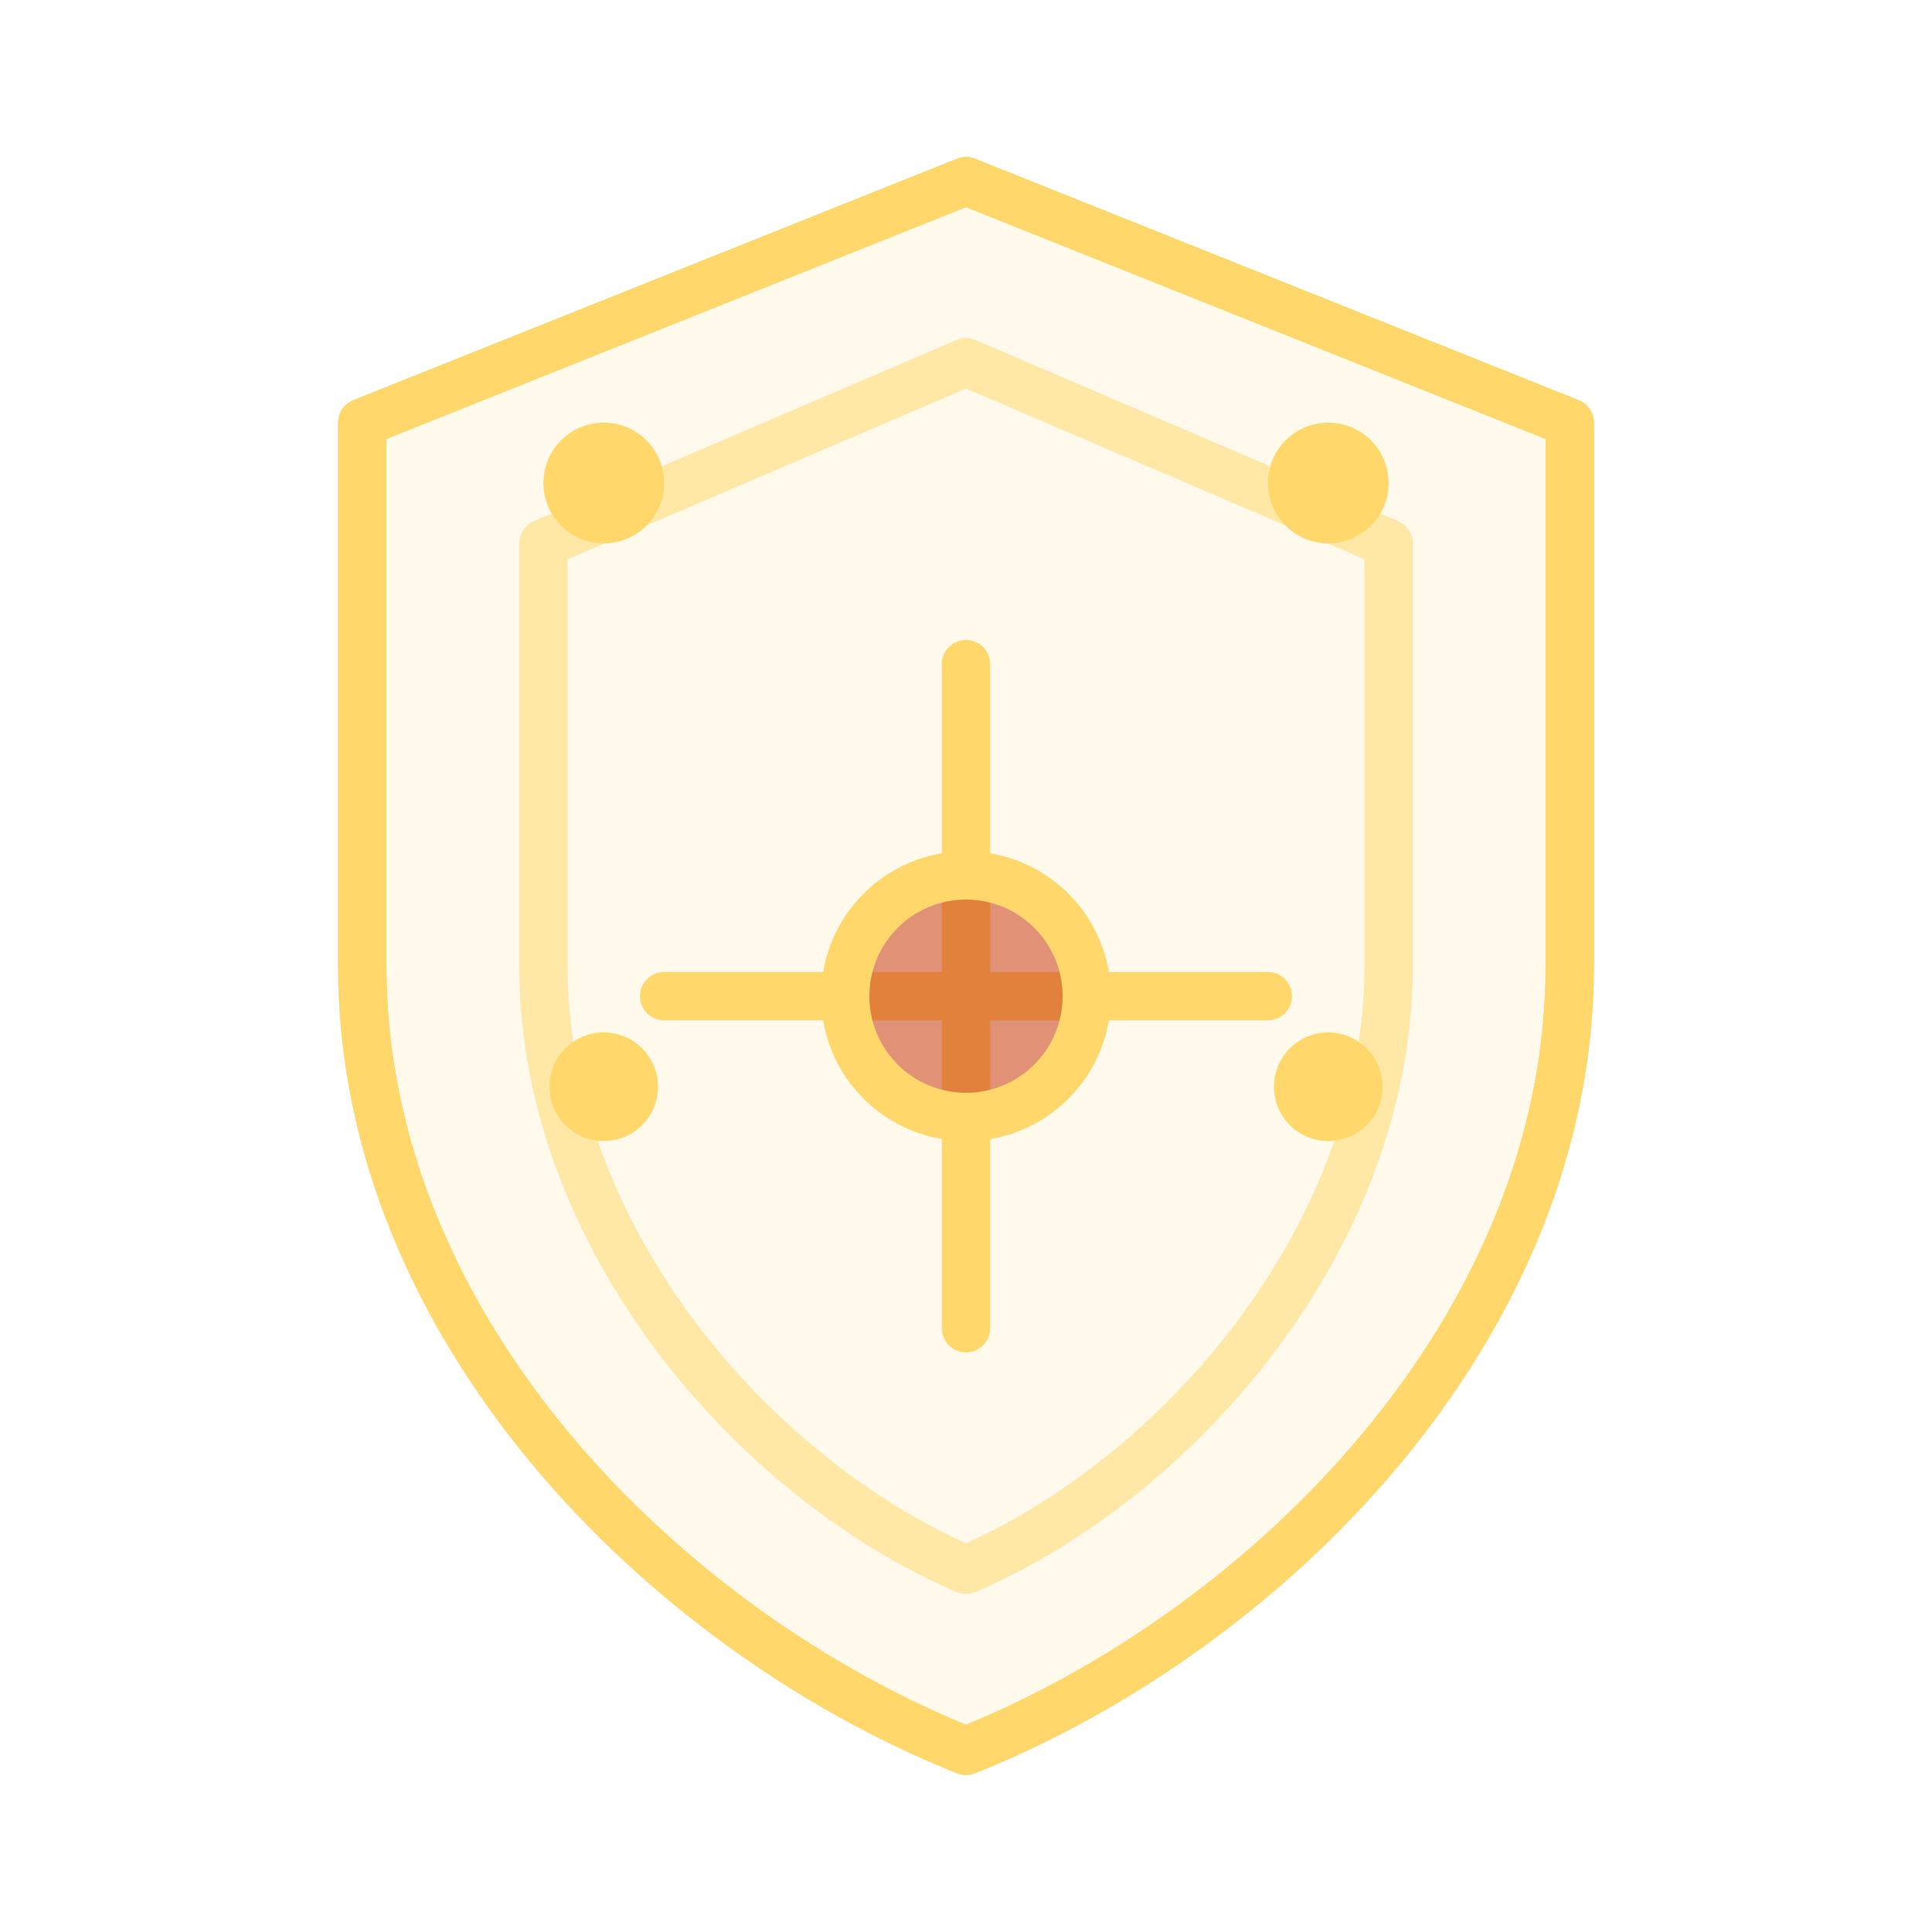
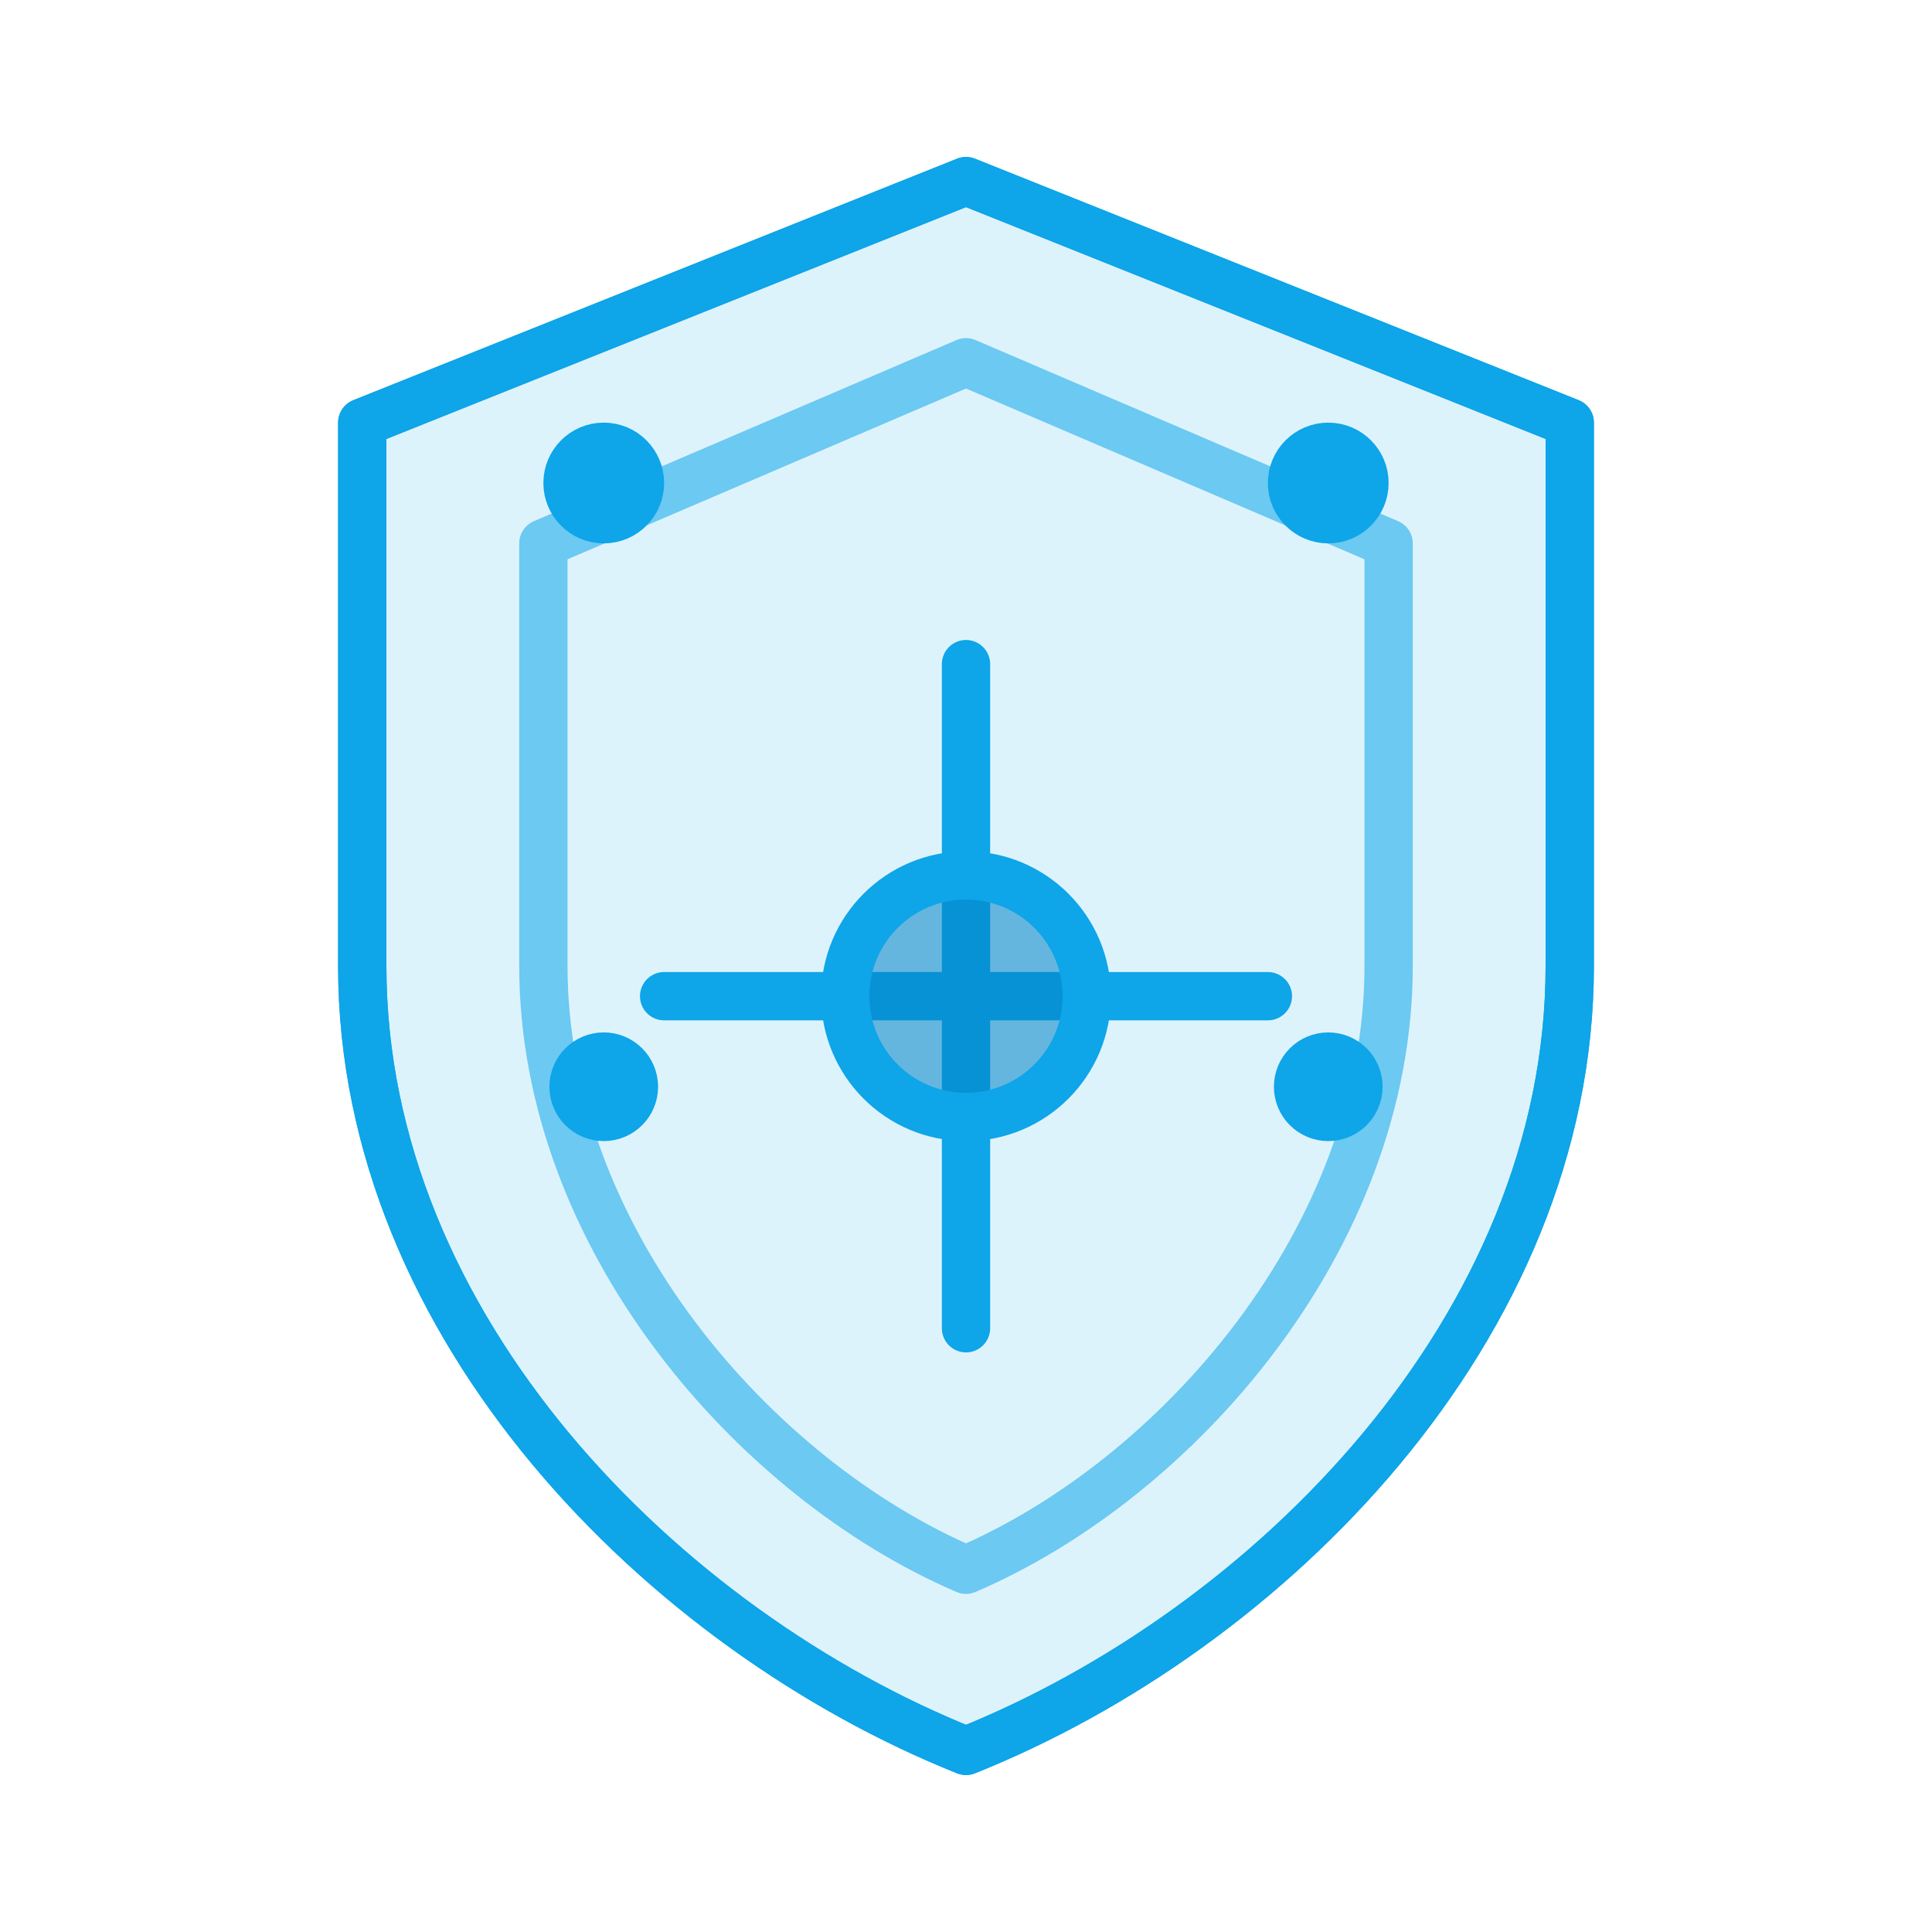
- <svg xmlns="http://www.w3.org/2000/svg" viewBox="0 0 64 64" fill="none" stroke="#ffd76b" stroke-width="1.6" stroke-linecap="round" stroke-linejoin="round" role="img" aria-label="护盾印记">
-   <path d="M32 6 L52 14 L52 32 C52 44 42 54 32 58 C22 54 12 44 12 32 L12 14 Z" fill="#ffd76b" fill-opacity="0.14" />
+ <svg xmlns="http://www.w3.org/2000/svg" viewBox="0 0 64 64" fill="none" stroke="#0ea5e9" stroke-width="1.6" stroke-linecap="round" stroke-linejoin="round" role="img" aria-label="护盾印记">
+   <path d="M32 6 L52 14 L52 32 C52 44 42 54 32 58 C22 54 12 44 12 32 L12 14 Z" fill="#0ea5e9" fill-opacity="0.14" />
  <path d="M32 6 L52 14 L52 32 C52 44 42 54 32 58 C22 54 12 44 12 32 L12 14 Z" />
  <path d="M32 12 L46 18 L46 32 C46 41 39 49 32 52 C25 49 18 41 18 32 L18 18 Z" stroke-opacity="0.55" />
  <path d="M32 22 L32 44 M22 33 L42 33" />
-   <circle cx="32" cy="33" r="4" fill="#c83a14" fill-opacity="0.55" />
-   <circle cx="20" cy="16" r="1.2" fill="#ffd76b" />
-   <circle cx="44" cy="16" r="1.2" fill="#ffd76b" />
-   <circle cx="20" cy="36" r="1" fill="#ffd76b" />
-   <circle cx="44" cy="36" r="1" fill="#ffd76b" />
+   <circle cx="32" cy="33" r="4" fill="#0284c7" fill-opacity="0.55" />
+   <circle cx="20" cy="16" r="1.2" fill="#0ea5e9" />
+   <circle cx="44" cy="16" r="1.2" fill="#0ea5e9" />
+   <circle cx="20" cy="36" r="1" fill="#0ea5e9" />
+   <circle cx="44" cy="36" r="1" fill="#0ea5e9" />
</svg>
